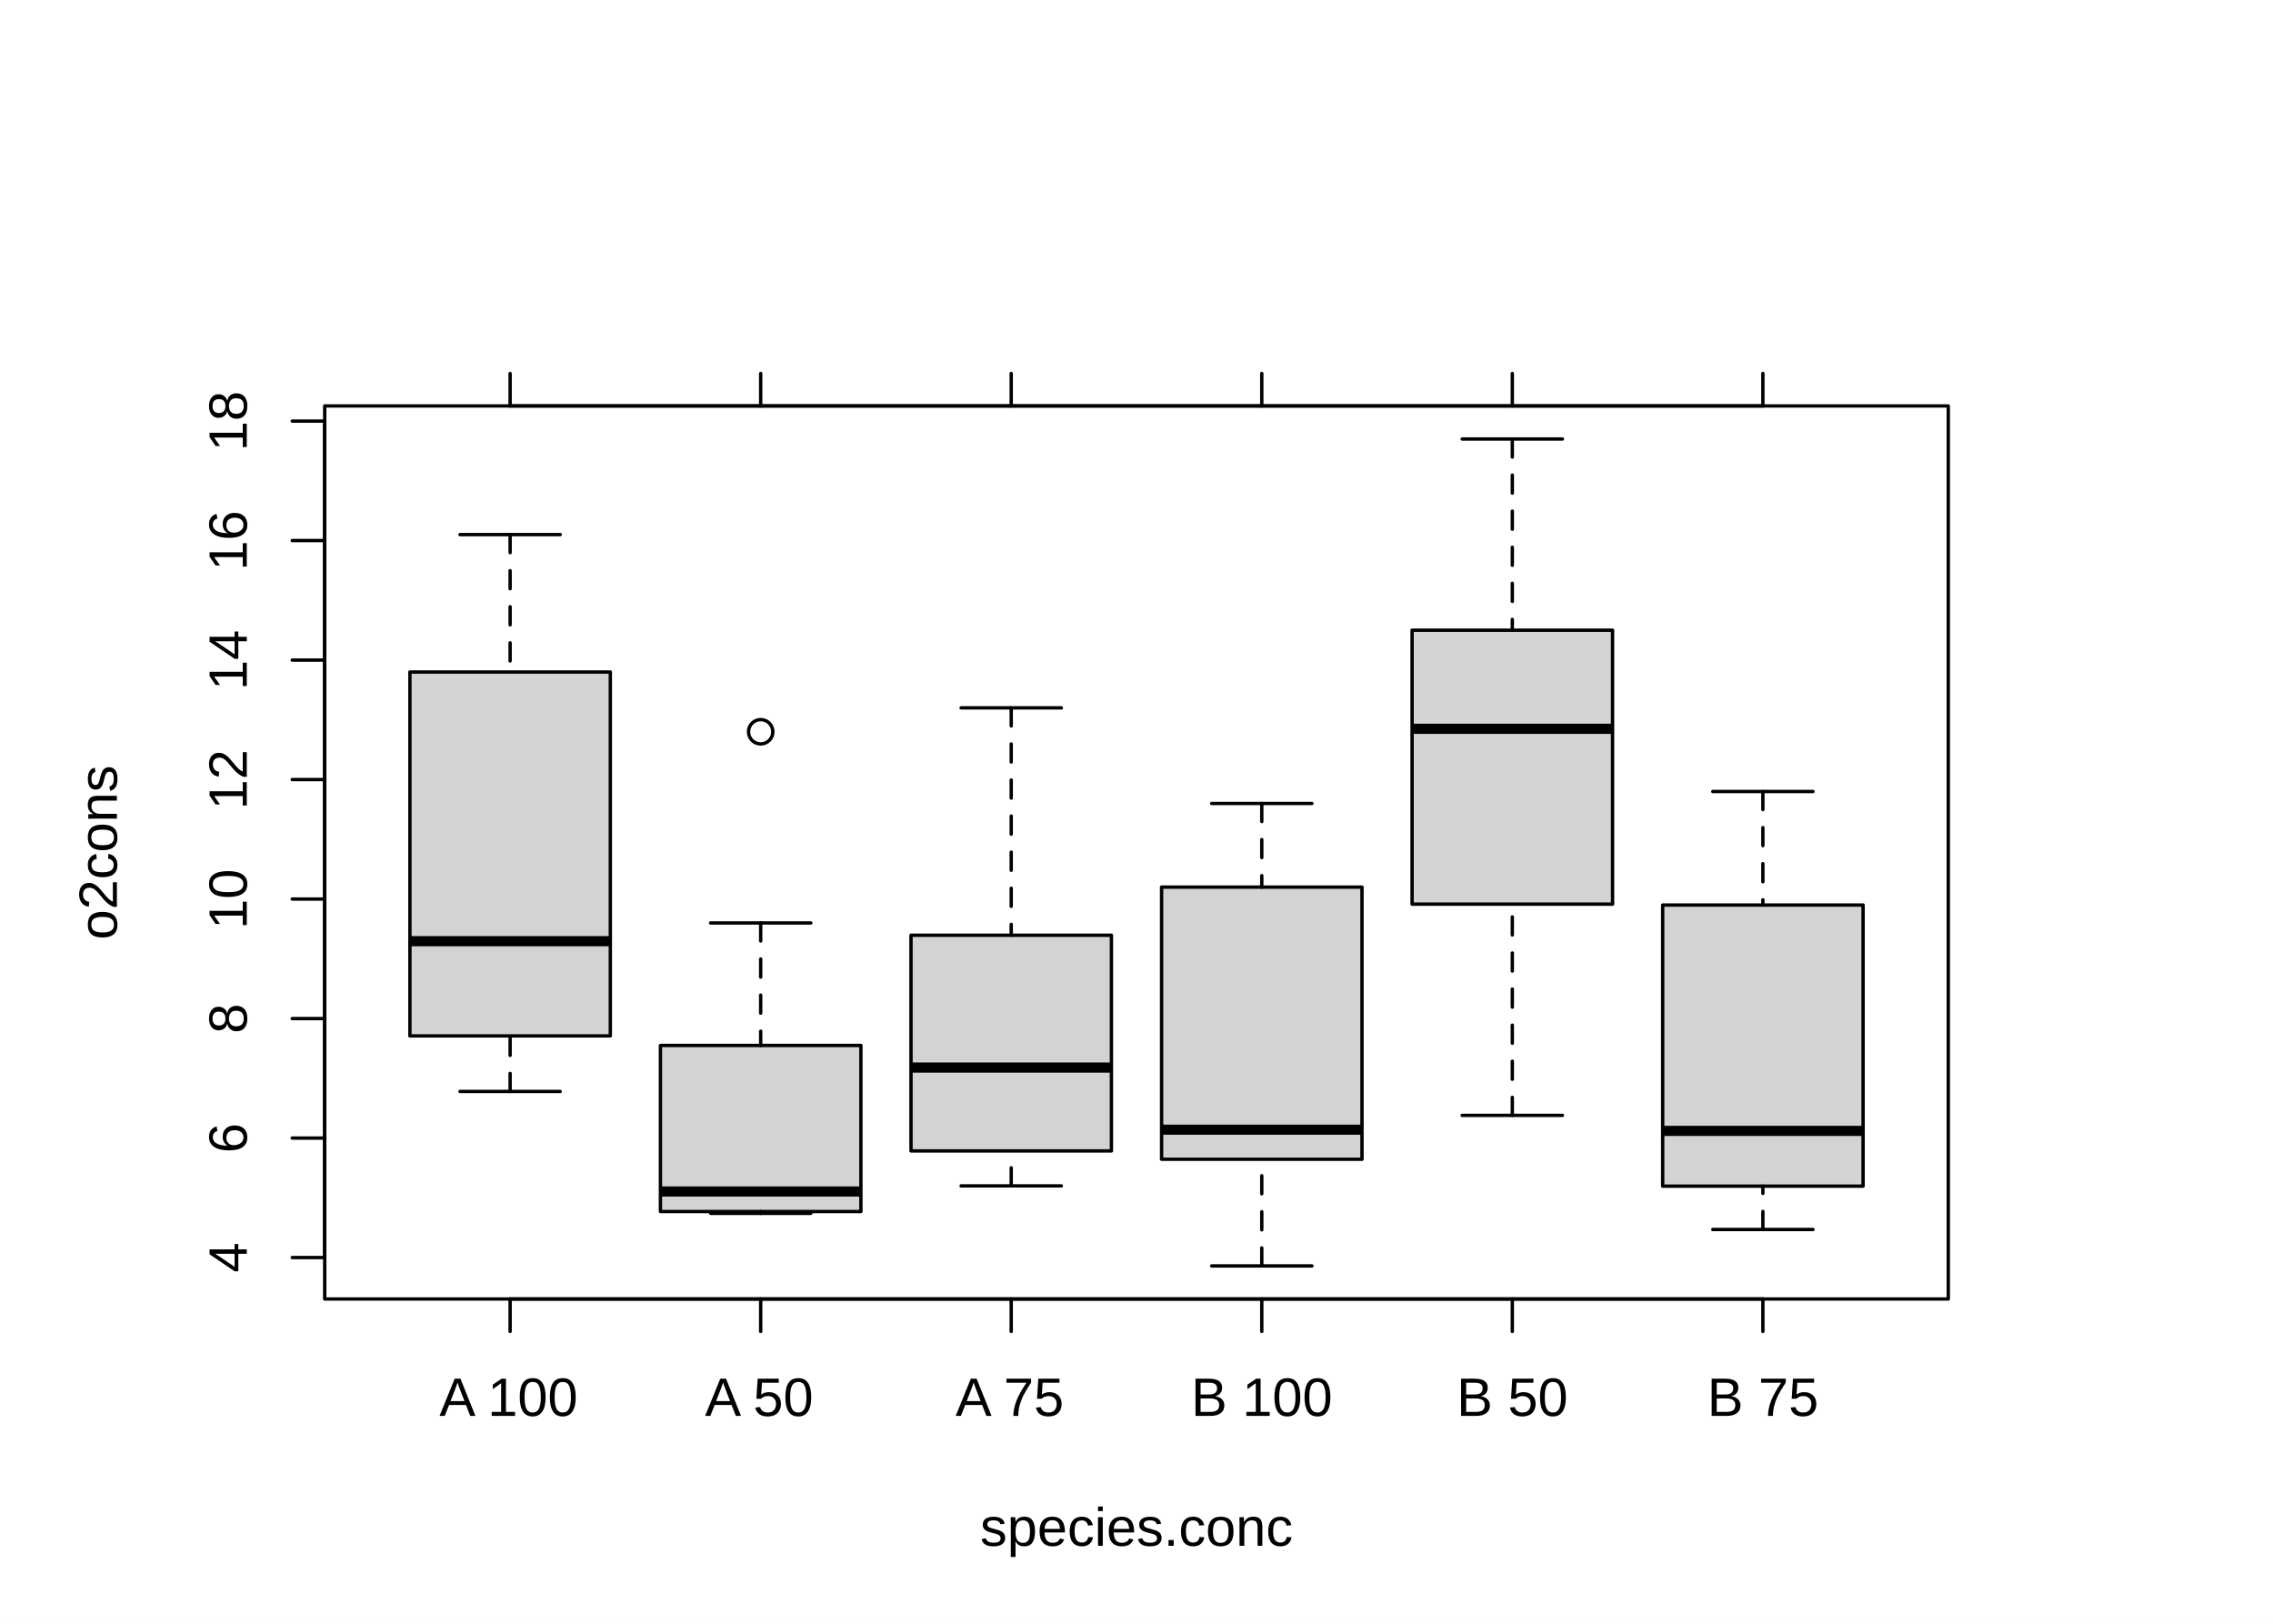
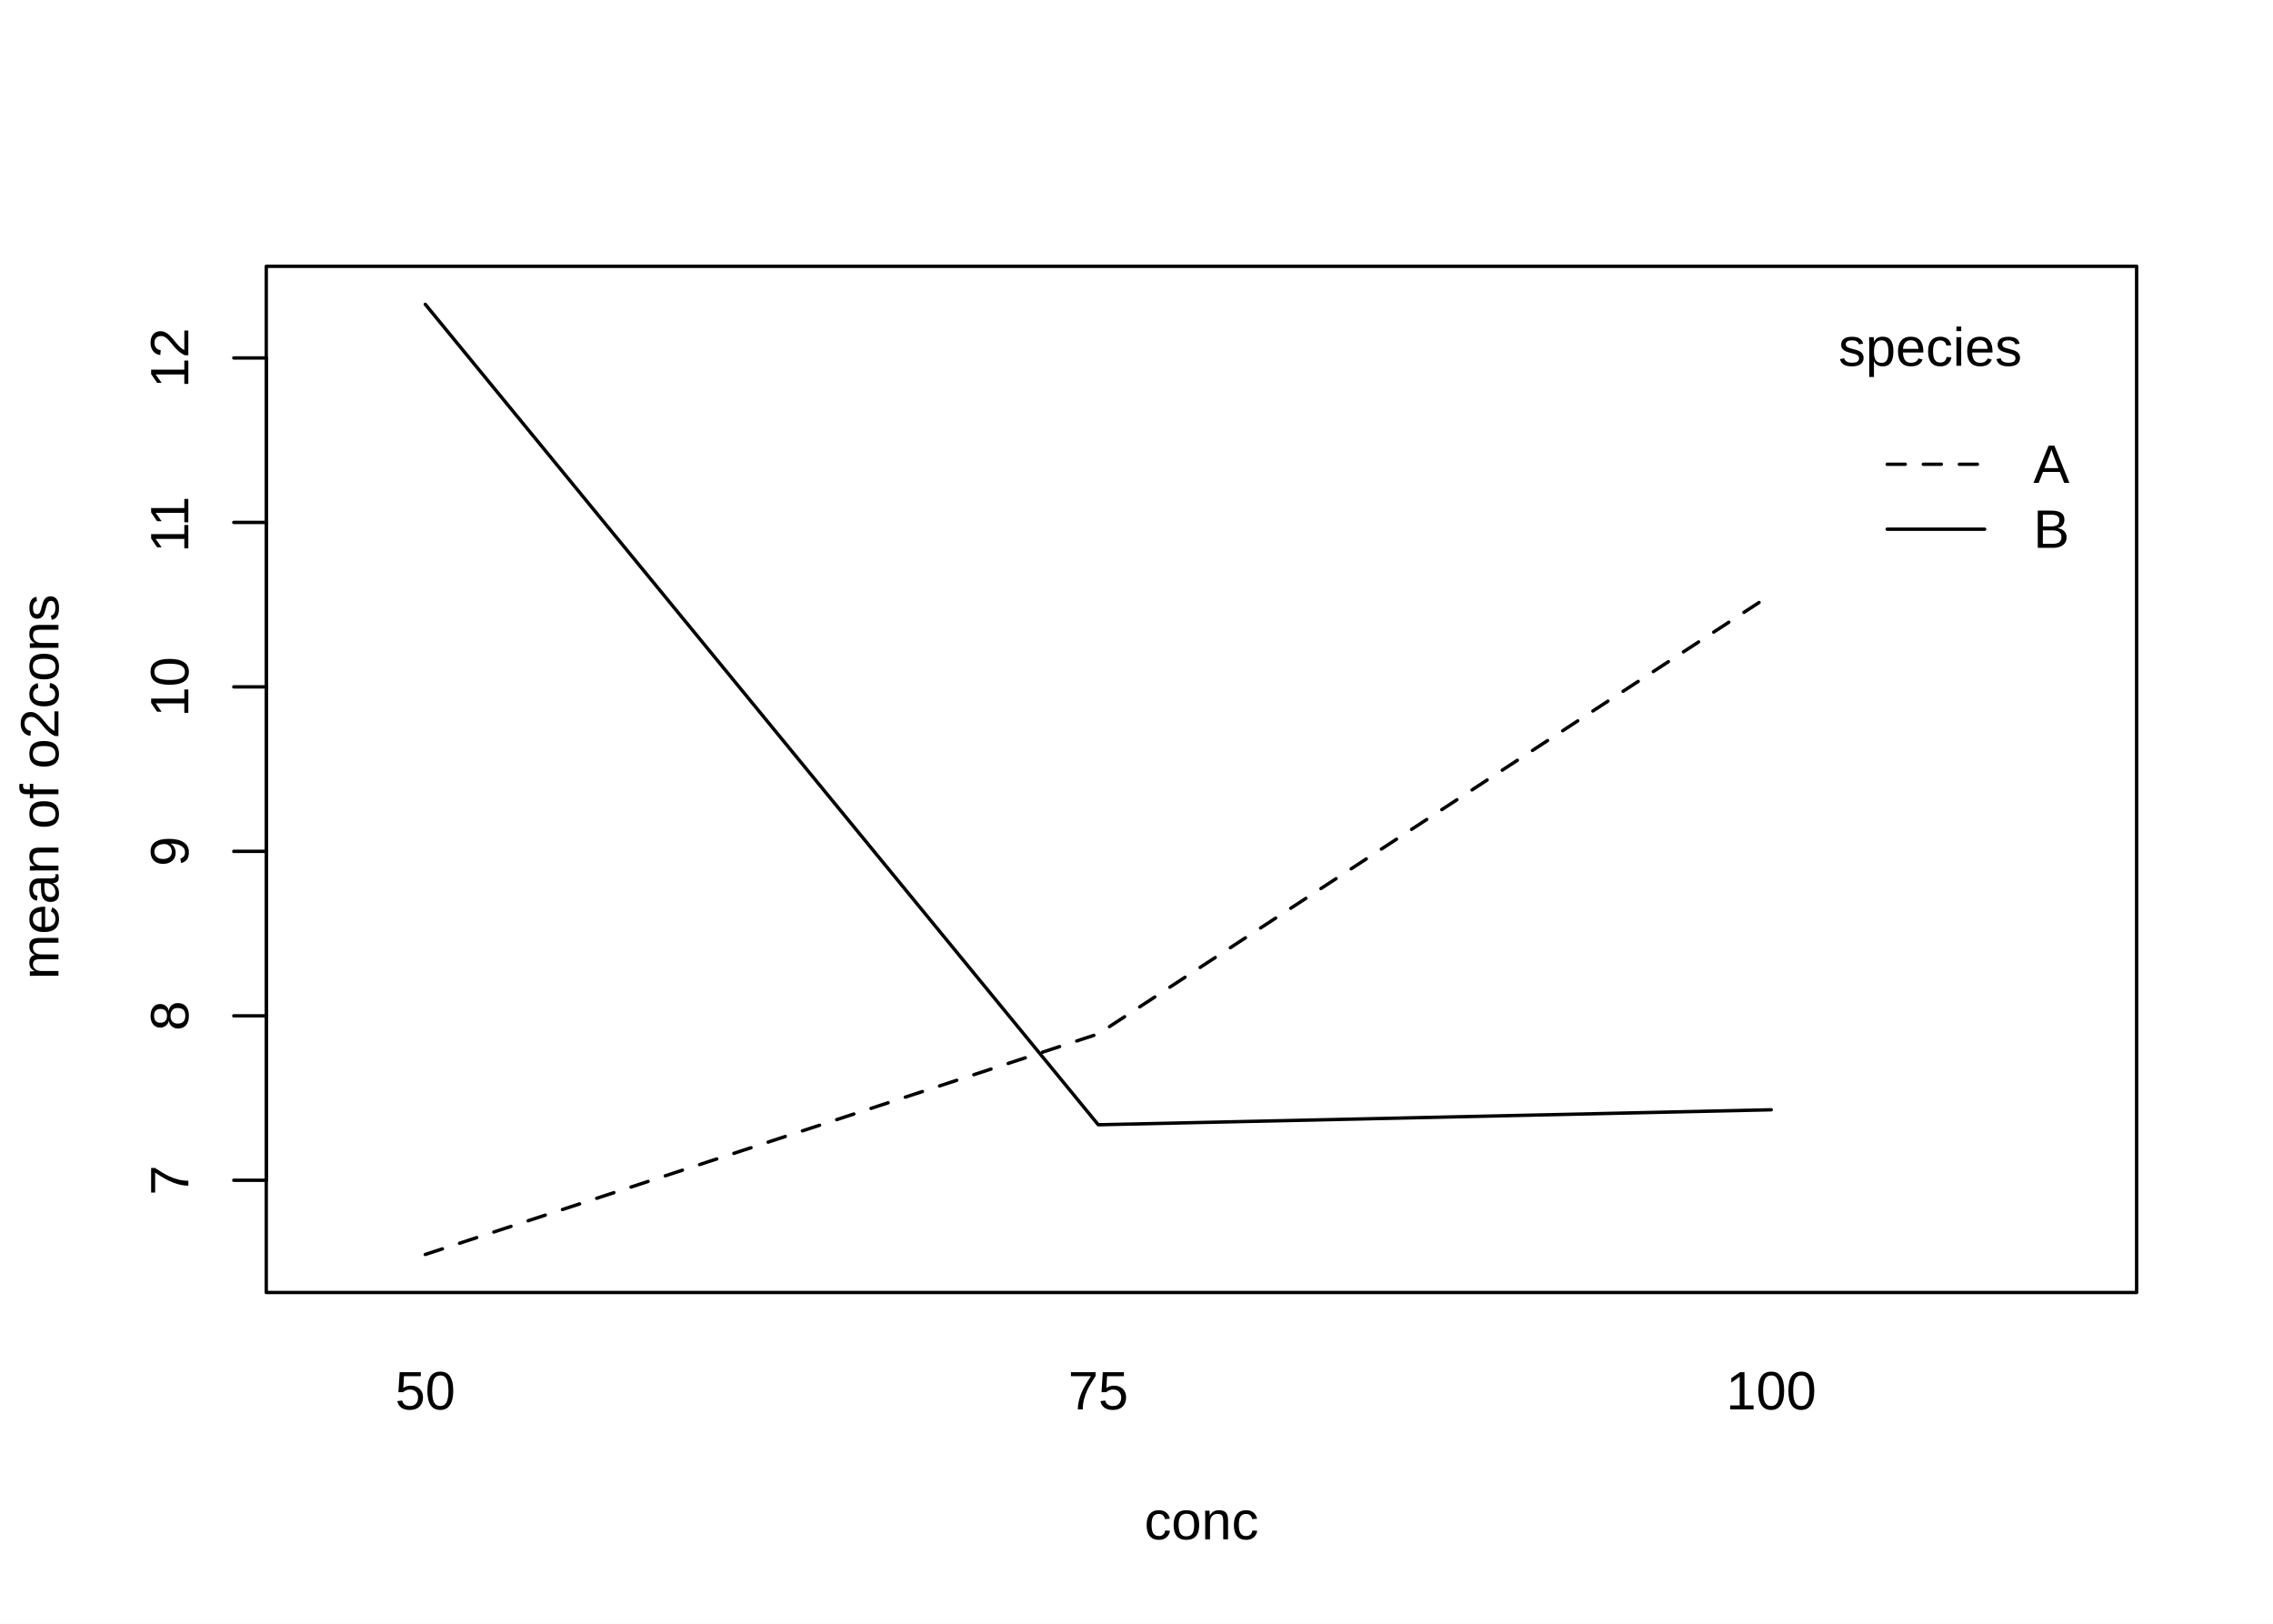
<svg xmlns="http://www.w3.org/2000/svg" viewBox="0 0 504.00 360.00">
  <defs>
    <style type="text/css">
    line, polyline, polygon, path, rect, circle {
      fill: none;
      stroke: #000000;
      stroke-linecap: round;
      stroke-linejoin: round;
      stroke-miterlimit: 10.00;
    }
  </style>
  </defs>
  <rect width="100%" height="100%" style="stroke: none; fill: #FFFFFF;" />
  <defs>
-     <clipPath id="cpNzIuMDB8NDMyLjAwfDI4OC4wMHw5MC4wMA==">
-       <rect x="72.00" y="90.00" width="360.00" height="198.00" />
+     <clipPath id="cpNTkuMDR8NDczLjc2fDI4Ni41Nnw1OS4wNA==">
+       <rect x="59.04" y="59.04" width="414.72" height="227.52" />
    </clipPath>
  </defs>
-   <polygon points="90.89,229.67 135.33,229.67 135.33,149.00 90.89,149.00 " style="stroke-width: 0.75; stroke: none; fill: #D3D3D3;" clip-path="url(#cpNzIuMDB8NDMyLjAwfDI4OC4wMHw5MC4wMA==)" />
-   <line x1="90.89" y1="208.67" x2="135.33" y2="208.67" style="stroke-width: 2.25; stroke-linecap: butt;" clip-path="url(#cpNzIuMDB8NDMyLjAwfDI4OC4wMHw5MC4wMA==)" />
-   <line x1="113.11" y1="241.99" x2="113.11" y2="229.67" style="stroke-width: 0.75; stroke-dasharray: 4.00,4.00;" clip-path="url(#cpNzIuMDB8NDMyLjAwfDI4OC4wMHw5MC4wMA==)" />
-   <line x1="113.11" y1="118.53" x2="113.11" y2="149.00" style="stroke-width: 0.75; stroke-dasharray: 4.00,4.00;" clip-path="url(#cpNzIuMDB8NDMyLjAwfDI4OC4wMHw5MC4wMA==)" />
-   <line x1="102.00" y1="241.99" x2="124.22" y2="241.99" style="stroke-width: 0.75;" clip-path="url(#cpNzIuMDB8NDMyLjAwfDI4OC4wMHw5MC4wMA==)" />
-   <line x1="102.00" y1="118.53" x2="124.22" y2="118.53" style="stroke-width: 0.75;" clip-path="url(#cpNzIuMDB8NDMyLjAwfDI4OC4wMHw5MC4wMA==)" />
-   <polyline points="90.89,229.67 135.33,229.67 135.33,149.00 90.89,149.00 90.89,229.67 " style="stroke-width: 0.75;" clip-path="url(#cpNzIuMDB8NDMyLjAwfDI4OC4wMHw5MC4wMA==)" />
-   <polygon points="146.44,268.61 190.89,268.61 190.89,231.79 146.44,231.79 " style="stroke-width: 0.75; stroke: none; fill: #D3D3D3;" clip-path="url(#cpNzIuMDB8NDMyLjAwfDI4OC4wMHw5MC4wMA==)" />
-   <line x1="146.44" y1="264.17" x2="190.89" y2="264.17" style="stroke-width: 2.25; stroke-linecap: butt;" clip-path="url(#cpNzIuMDB8NDMyLjAwfDI4OC4wMHw5MC4wMA==)" />
-   <line x1="168.67" y1="269.01" x2="168.67" y2="268.61" style="stroke-width: 0.75; stroke-dasharray: 4.00,4.00;" clip-path="url(#cpNzIuMDB8NDMyLjAwfDI4OC4wMHw5MC4wMA==)" />
-   <line x1="168.67" y1="204.63" x2="168.67" y2="231.79" style="stroke-width: 0.75; stroke-dasharray: 4.00,4.00;" clip-path="url(#cpNzIuMDB8NDMyLjAwfDI4OC4wMHw5MC4wMA==)" />
-   <line x1="157.56" y1="269.01" x2="179.78" y2="269.01" style="stroke-width: 0.75;" clip-path="url(#cpNzIuMDB8NDMyLjAwfDI4OC4wMHw5MC4wMA==)" />
-   <line x1="157.56" y1="204.63" x2="179.78" y2="204.63" style="stroke-width: 0.75;" clip-path="url(#cpNzIuMDB8NDMyLjAwfDI4OC4wMHw5MC4wMA==)" />
-   <polyline points="146.44,268.61 190.89,268.61 190.89,231.79 146.44,231.79 146.44,268.61 " style="stroke-width: 0.75;" clip-path="url(#cpNzIuMDB8NDMyLjAwfDI4OC4wMHw5MC4wMA==)" />
-   <circle cx="168.67" cy="162.24" r="2.70" style="stroke-width: 0.75;" clip-path="url(#cpNzIuMDB8NDMyLjAwfDI4OC4wMHw5MC4wMA==)" />
-   <polygon points="202.00,255.17 246.44,255.17 246.44,207.35 202.00,207.35 " style="stroke-width: 0.75; stroke: none; fill: #D3D3D3;" clip-path="url(#cpNzIuMDB8NDMyLjAwfDI4OC4wMHw5MC4wMA==)" />
-   <line x1="202.00" y1="236.69" x2="246.44" y2="236.69" style="stroke-width: 2.25; stroke-linecap: butt;" clip-path="url(#cpNzIuMDB8NDMyLjAwfDI4OC4wMHw5MC4wMA==)" />
-   <line x1="224.22" y1="262.92" x2="224.22" y2="255.17" style="stroke-width: 0.75; stroke-dasharray: 4.00,4.00;" clip-path="url(#cpNzIuMDB8NDMyLjAwfDI4OC4wMHw5MC4wMA==)" />
-   <line x1="224.22" y1="156.94" x2="224.22" y2="207.35" style="stroke-width: 0.75; stroke-dasharray: 4.00,4.00;" clip-path="url(#cpNzIuMDB8NDMyLjAwfDI4OC4wMHw5MC4wMA==)" />
-   <line x1="213.11" y1="262.92" x2="235.33" y2="262.92" style="stroke-width: 0.75;" clip-path="url(#cpNzIuMDB8NDMyLjAwfDI4OC4wMHw5MC4wMA==)" />
-   <line x1="213.11" y1="156.94" x2="235.33" y2="156.94" style="stroke-width: 0.75;" clip-path="url(#cpNzIuMDB8NDMyLjAwfDI4OC4wMHw5MC4wMA==)" />
-   <polyline points="202.00,255.17 246.44,255.17 246.44,207.35 202.00,207.35 202.00,255.17 " style="stroke-width: 0.75;" clip-path="url(#cpNzIuMDB8NDMyLjAwfDI4OC4wMHw5MC4wMA==)" />
-   <polygon points="257.56,257.02 302.00,257.02 302.00,196.68 257.56,196.68 " style="stroke-width: 0.75; stroke: none; fill: #D3D3D3;" clip-path="url(#cpNzIuMDB8NDMyLjAwfDI4OC4wMHw5MC4wMA==)" />
-   <line x1="257.56" y1="250.46" x2="302.00" y2="250.46" style="stroke-width: 2.25; stroke-linecap: butt;" clip-path="url(#cpNzIuMDB8NDMyLjAwfDI4OC4wMHw5MC4wMA==)" />
-   <line x1="279.78" y1="280.67" x2="279.78" y2="257.02" style="stroke-width: 0.75; stroke-dasharray: 4.00,4.00;" clip-path="url(#cpNzIuMDB8NDMyLjAwfDI4OC4wMHw5MC4wMA==)" />
-   <line x1="279.78" y1="178.14" x2="279.78" y2="196.68" style="stroke-width: 0.75; stroke-dasharray: 4.00,4.00;" clip-path="url(#cpNzIuMDB8NDMyLjAwfDI4OC4wMHw5MC4wMA==)" />
-   <line x1="268.67" y1="280.67" x2="290.89" y2="280.67" style="stroke-width: 0.75;" clip-path="url(#cpNzIuMDB8NDMyLjAwfDI4OC4wMHw5MC4wMA==)" />
-   <line x1="268.67" y1="178.14" x2="290.89" y2="178.14" style="stroke-width: 0.75;" clip-path="url(#cpNzIuMDB8NDMyLjAwfDI4OC4wMHw5MC4wMA==)" />
-   <polyline points="257.56,257.02 302.00,257.02 302.00,196.68 257.56,196.68 257.56,257.02 " style="stroke-width: 0.75;" clip-path="url(#cpNzIuMDB8NDMyLjAwfDI4OC4wMHw5MC4wMA==)" />
-   <polygon points="313.11,200.46 357.56,200.46 357.56,139.72 313.11,139.72 " style="stroke-width: 0.75; stroke: none; fill: #D3D3D3;" clip-path="url(#cpNzIuMDB8NDMyLjAwfDI4OC4wMHw5MC4wMA==)" />
-   <line x1="313.11" y1="161.58" x2="357.56" y2="161.58" style="stroke-width: 2.25; stroke-linecap: butt;" clip-path="url(#cpNzIuMDB8NDMyLjAwfDI4OC4wMHw5MC4wMA==)" />
-   <line x1="335.33" y1="247.29" x2="335.33" y2="200.46" style="stroke-width: 0.75; stroke-dasharray: 4.00,4.00;" clip-path="url(#cpNzIuMDB8NDMyLjAwfDI4OC4wMHw5MC4wMA==)" />
-   <line x1="335.33" y1="97.33" x2="335.33" y2="139.72" style="stroke-width: 0.75; stroke-dasharray: 4.00,4.00;" clip-path="url(#cpNzIuMDB8NDMyLjAwfDI4OC4wMHw5MC4wMA==)" />
-   <line x1="324.22" y1="247.29" x2="346.44" y2="247.29" style="stroke-width: 0.75;" clip-path="url(#cpNzIuMDB8NDMyLjAwfDI4OC4wMHw5MC4wMA==)" />
-   <line x1="324.22" y1="97.33" x2="346.44" y2="97.33" style="stroke-width: 0.75;" clip-path="url(#cpNzIuMDB8NDMyLjAwfDI4OC4wMHw5MC4wMA==)" />
-   <polyline points="313.11,200.46 357.56,200.46 357.56,139.72 313.11,139.72 313.11,200.46 " style="stroke-width: 0.75;" clip-path="url(#cpNzIuMDB8NDMyLjAwfDI4OC4wMHw5MC4wMA==)" />
-   <polygon points="368.67,262.98 413.11,262.98 413.11,200.66 368.67,200.66 " style="stroke-width: 0.75; stroke: none; fill: #D3D3D3;" clip-path="url(#cpNzIuMDB8NDMyLjAwfDI4OC4wMHw5MC4wMA==)" />
-   <line x1="368.67" y1="250.73" x2="413.11" y2="250.73" style="stroke-width: 2.25; stroke-linecap: butt;" clip-path="url(#cpNzIuMDB8NDMyLjAwfDI4OC4wMHw5MC4wMA==)" />
-   <line x1="390.89" y1="272.59" x2="390.89" y2="262.98" style="stroke-width: 0.75; stroke-dasharray: 4.00,4.00;" clip-path="url(#cpNzIuMDB8NDMyLjAwfDI4OC4wMHw5MC4wMA==)" />
-   <line x1="390.89" y1="175.49" x2="390.89" y2="200.66" style="stroke-width: 0.75; stroke-dasharray: 4.00,4.00;" clip-path="url(#cpNzIuMDB8NDMyLjAwfDI4OC4wMHw5MC4wMA==)" />
-   <line x1="379.78" y1="272.59" x2="402.00" y2="272.59" style="stroke-width: 0.75;" clip-path="url(#cpNzIuMDB8NDMyLjAwfDI4OC4wMHw5MC4wMA==)" />
-   <line x1="379.78" y1="175.49" x2="402.00" y2="175.49" style="stroke-width: 0.75;" clip-path="url(#cpNzIuMDB8NDMyLjAwfDI4OC4wMHw5MC4wMA==)" />
-   <polyline points="368.67,262.98 413.11,262.98 413.11,200.66 368.67,200.66 368.67,262.98 " style="stroke-width: 0.75;" clip-path="url(#cpNzIuMDB8NDMyLjAwfDI4OC4wMHw5MC4wMA==)" />
+   <polyline points="94.30,278.13 243.52,229.23 392.74,131.82 " style="stroke-width: 0.75; stroke-dasharray: 4.00,4.00;" clip-path="url(#cpNTkuMDR8NDczLjc2fDI4Ni41Nnw1OS4wNA==)" />
  <defs>
    <clipPath id="cpMC4wMHw1MDQuMDB8MzYwLjAwfDAuMDA=">
      <rect x="0.00" y="0.00" width="504.00" height="360.00" />
    </clipPath>
  </defs>
-   <line x1="113.11" y1="288.00" x2="390.89" y2="288.00" style="stroke-width: 0.75;" clip-path="url(#cpMC4wMHw1MDQuMDB8MzYwLjAwfDAuMDA=)" />
-   <line x1="113.11" y1="288.00" x2="113.11" y2="295.20" style="stroke-width: 0.75;" clip-path="url(#cpMC4wMHw1MDQuMDB8MzYwLjAwfDAuMDA=)" />
-   <line x1="168.67" y1="288.00" x2="168.67" y2="295.20" style="stroke-width: 0.75;" clip-path="url(#cpMC4wMHw1MDQuMDB8MzYwLjAwfDAuMDA=)" />
-   <line x1="224.22" y1="288.00" x2="224.22" y2="295.20" style="stroke-width: 0.75;" clip-path="url(#cpMC4wMHw1MDQuMDB8MzYwLjAwfDAuMDA=)" />
-   <line x1="279.78" y1="288.00" x2="279.78" y2="295.20" style="stroke-width: 0.75;" clip-path="url(#cpMC4wMHw1MDQuMDB8MzYwLjAwfDAuMDA=)" />
-   <line x1="335.33" y1="288.00" x2="335.33" y2="295.20" style="stroke-width: 0.75;" clip-path="url(#cpMC4wMHw1MDQuMDB8MzYwLjAwfDAuMDA=)" />
-   <line x1="390.89" y1="288.00" x2="390.89" y2="295.20" style="stroke-width: 0.75;" clip-path="url(#cpMC4wMHw1MDQuMDB8MzYwLjAwfDAuMDA=)" />
+   <line x1="59.04" y1="261.68" x2="59.04" y2="79.36" style="stroke-width: 0.75;" clip-path="url(#cpMC4wMHw1MDQuMDB8MzYwLjAwfDAuMDA=)" />
+   <line x1="59.04" y1="261.68" x2="51.84" y2="261.68" style="stroke-width: 0.75;" clip-path="url(#cpMC4wMHw1MDQuMDB8MzYwLjAwfDAuMDA=)" />
+   <line x1="59.04" y1="225.22" x2="51.84" y2="225.22" style="stroke-width: 0.75;" clip-path="url(#cpMC4wMHw1MDQuMDB8MzYwLjAwfDAuMDA=)" />
+   <line x1="59.04" y1="188.75" x2="51.84" y2="188.75" style="stroke-width: 0.75;" clip-path="url(#cpMC4wMHw1MDQuMDB8MzYwLjAwfDAuMDA=)" />
+   <line x1="59.04" y1="152.29" x2="51.84" y2="152.29" style="stroke-width: 0.75;" clip-path="url(#cpMC4wMHw1MDQuMDB8MzYwLjAwfDAuMDA=)" />
+   <line x1="59.04" y1="115.83" x2="51.84" y2="115.83" style="stroke-width: 0.75;" clip-path="url(#cpMC4wMHw1MDQuMDB8MzYwLjAwfDAuMDA=)" />
+   <line x1="59.04" y1="79.36" x2="51.84" y2="79.36" style="stroke-width: 0.75;" clip-path="url(#cpMC4wMHw1MDQuMDB8MzYwLjAwfDAuMDA=)" />
  <g clip-path="url(#cpMC4wMHw1MDQuMDB8MzYwLjAwfDAuMDA=)">
-     <text x="97.43" y="313.92" style="font-size: 12.00px; font-family: Arimo;" textLength="31.36px" lengthAdjust="spacingAndGlyphs">A 100</text>
+     <text transform="translate(41.76,265.02) rotate(-90)" style="font-size: 12.00px; font-family: Arimo;" textLength="6.67px" lengthAdjust="spacingAndGlyphs">7</text>
  </g>
  <g clip-path="url(#cpMC4wMHw1MDQuMDB8MzYwLjAwfDAuMDA=)">
-     <text x="156.32" y="313.92" style="font-size: 12.00px; font-family: Arimo;" textLength="24.69px" lengthAdjust="spacingAndGlyphs">A 50</text>
+     <text transform="translate(41.76,228.55) rotate(-90)" style="font-size: 12.00px; font-family: Arimo;" textLength="6.67px" lengthAdjust="spacingAndGlyphs">8</text>
  </g>
  <g clip-path="url(#cpMC4wMHw1MDQuMDB8MzYwLjAwfDAuMDA=)">
-     <text x="211.88" y="313.92" style="font-size: 12.00px; font-family: Arimo;" textLength="24.69px" lengthAdjust="spacingAndGlyphs">A 75</text>
+     <text transform="translate(41.76,192.09) rotate(-90)" style="font-size: 12.00px; font-family: Arimo;" textLength="6.67px" lengthAdjust="spacingAndGlyphs">9</text>
  </g>
  <g clip-path="url(#cpMC4wMHw1MDQuMDB8MzYwLjAwfDAuMDA=)">
-     <text x="264.10" y="313.92" style="font-size: 12.00px; font-family: Arimo;" textLength="31.36px" lengthAdjust="spacingAndGlyphs">B 100</text>
+     <text transform="translate(41.76,158.96) rotate(-90)" style="font-size: 12.00px; font-family: Arimo;" textLength="13.35px" lengthAdjust="spacingAndGlyphs">10</text>
  </g>
  <g clip-path="url(#cpMC4wMHw1MDQuMDB8MzYwLjAwfDAuMDA=)">
-     <text x="322.99" y="313.92" style="font-size: 12.00px; font-family: Arimo;" textLength="24.69px" lengthAdjust="spacingAndGlyphs">B 50</text>
+     <text transform="translate(41.76,122.50) rotate(-90)" style="font-size: 12.00px; font-family: Arimo;" textLength="13.35px" lengthAdjust="spacingAndGlyphs">11</text>
  </g>
  <g clip-path="url(#cpMC4wMHw1MDQuMDB8MzYwLjAwfDAuMDA=)">
-     <text x="378.55" y="313.92" style="font-size: 12.00px; font-family: Arimo;" textLength="24.69px" lengthAdjust="spacingAndGlyphs">B 75</text>
+     <text transform="translate(41.76,86.04) rotate(-90)" style="font-size: 12.00px; font-family: Arimo;" textLength="13.35px" lengthAdjust="spacingAndGlyphs">12</text>
  </g>
-   <line x1="72.00" y1="278.81" x2="72.00" y2="93.36" style="stroke-width: 0.75;" clip-path="url(#cpMC4wMHw1MDQuMDB8MzYwLjAwfDAuMDA=)" />
-   <line x1="72.00" y1="278.81" x2="64.80" y2="278.81" style="stroke-width: 0.75;" clip-path="url(#cpMC4wMHw1MDQuMDB8MzYwLjAwfDAuMDA=)" />
-   <line x1="72.00" y1="252.32" x2="64.80" y2="252.32" style="stroke-width: 0.75;" clip-path="url(#cpMC4wMHw1MDQuMDB8MzYwLjAwfDAuMDA=)" />
-   <line x1="72.00" y1="225.83" x2="64.80" y2="225.83" style="stroke-width: 0.75;" clip-path="url(#cpMC4wMHw1MDQuMDB8MzYwLjAwfDAuMDA=)" />
-   <line x1="72.00" y1="199.33" x2="64.80" y2="199.33" style="stroke-width: 0.75;" clip-path="url(#cpMC4wMHw1MDQuMDB8MzYwLjAwfDAuMDA=)" />
-   <line x1="72.00" y1="172.84" x2="64.80" y2="172.84" style="stroke-width: 0.75;" clip-path="url(#cpMC4wMHw1MDQuMDB8MzYwLjAwfDAuMDA=)" />
-   <line x1="72.00" y1="146.35" x2="64.80" y2="146.35" style="stroke-width: 0.75;" clip-path="url(#cpMC4wMHw1MDQuMDB8MzYwLjAwfDAuMDA=)" />
-   <line x1="72.00" y1="119.85" x2="64.80" y2="119.85" style="stroke-width: 0.75;" clip-path="url(#cpMC4wMHw1MDQuMDB8MzYwLjAwfDAuMDA=)" />
-   <line x1="72.00" y1="93.36" x2="64.80" y2="93.36" style="stroke-width: 0.75;" clip-path="url(#cpMC4wMHw1MDQuMDB8MzYwLjAwfDAuMDA=)" />
+   <polyline points="59.04,286.56 473.76,286.56 473.76,59.04 59.04,59.04 59.04,286.56 " style="stroke-width: 0.75;" clip-path="url(#cpMC4wMHw1MDQuMDB8MzYwLjAwfDAuMDA=)" />
  <g clip-path="url(#cpMC4wMHw1MDQuMDB8MzYwLjAwfDAuMDA=)">
-     <text transform="translate(54.72,282.15) rotate(-90)" style="font-size: 12.00px; font-family: Arimo;" textLength="6.67px" lengthAdjust="spacingAndGlyphs">4</text>
+     <text x="253.73" y="341.28" style="font-size: 12.00px; font-family: Arimo;" textLength="25.35px" lengthAdjust="spacingAndGlyphs">conc</text>
  </g>
  <g clip-path="url(#cpMC4wMHw1MDQuMDB8MzYwLjAwfDAuMDA=)">
-     <text transform="translate(54.72,255.66) rotate(-90)" style="font-size: 12.00px; font-family: Arimo;" textLength="6.67px" lengthAdjust="spacingAndGlyphs">6</text>
+     <text transform="translate(12.96,217.16) rotate(-90)" style="font-size: 12.00px; font-family: Arimo;" textLength="88.72px" lengthAdjust="spacingAndGlyphs">mean of  o2cons</text>
+   </g>
+   <defs>
+     <clipPath id="cpNTkuMDR8NDczLjc2fDI4Ni41Nnw1OS4wNA==">
+       <rect x="59.04" y="59.04" width="414.72" height="227.52" />
+     </clipPath>
+   </defs>
+   <polyline points="94.30,67.47 243.52,249.37 392.74,246.05 " style="stroke-width: 0.75;" clip-path="url(#cpNTkuMDR8NDczLjc2fDI4Ni41Nnw1OS4wNA==)" />
+   <defs>
+     <clipPath id="cpMC4wMHw1MDQuMDB8MzYwLjAwfDAuMDA=">
+       <rect x="0.00" y="0.00" width="504.00" height="360.00" />
+     </clipPath>
+   </defs>
+   <g clip-path="url(#cpMC4wMHw1MDQuMDB8MzYwLjAwfDAuMDA=)">
+     <text x="87.62" y="312.48" style="font-size: 12.00px; font-family: Arimo;" textLength="13.35px" lengthAdjust="spacingAndGlyphs">50</text>
  </g>
  <g clip-path="url(#cpMC4wMHw1MDQuMDB8MzYwLjAwfDAuMDA=)">
-     <text transform="translate(54.72,229.16) rotate(-90)" style="font-size: 12.00px; font-family: Arimo;" textLength="6.67px" lengthAdjust="spacingAndGlyphs">8</text>
+     <text x="236.85" y="312.48" style="font-size: 12.00px; font-family: Arimo;" textLength="13.35px" lengthAdjust="spacingAndGlyphs">75</text>
  </g>
  <g clip-path="url(#cpMC4wMHw1MDQuMDB8MzYwLjAwfDAuMDA=)">
-     <text transform="translate(54.72,206.01) rotate(-90)" style="font-size: 12.00px; font-family: Arimo;" textLength="13.35px" lengthAdjust="spacingAndGlyphs">10</text>
+     <text x="382.73" y="312.48" style="font-size: 12.00px; font-family: Arimo;" textLength="20.02px" lengthAdjust="spacingAndGlyphs">100</text>
  </g>
  <g clip-path="url(#cpMC4wMHw1MDQuMDB8MzYwLjAwfDAuMDA=)">
-     <text transform="translate(54.72,179.51) rotate(-90)" style="font-size: 12.00px; font-family: Arimo;" textLength="13.35px" lengthAdjust="spacingAndGlyphs">12</text>
+     <text x="407.66" y="81.10" style="font-size: 12.00px; font-family: Arimo;" textLength="50.69px" lengthAdjust="spacingAndGlyphs">   species</text>
+   </g>
+   <line x1="418.46" y1="102.93" x2="440.06" y2="102.93" style="stroke-width: 0.75; stroke-dasharray: 4.00,4.00;" clip-path="url(#cpMC4wMHw1MDQuMDB8MzYwLjAwfDAuMDA=)" />
+   <line x1="418.46" y1="117.33" x2="440.06" y2="117.33" style="stroke-width: 0.75;" clip-path="url(#cpMC4wMHw1MDQuMDB8MzYwLjAwfDAuMDA=)" />
+   <g clip-path="url(#cpMC4wMHw1MDQuMDB8MzYwLjAwfDAuMDA=)">
+     <text x="450.86" y="107.06" style="font-size: 12.00px; font-family: Arimo;" textLength="8.00px" lengthAdjust="spacingAndGlyphs">A</text>
  </g>
  <g clip-path="url(#cpMC4wMHw1MDQuMDB8MzYwLjAwfDAuMDA=)">
-     <text transform="translate(54.72,153.02) rotate(-90)" style="font-size: 12.00px; font-family: Arimo;" textLength="13.35px" lengthAdjust="spacingAndGlyphs">14</text>
+     <text x="450.86" y="121.46" style="font-size: 12.00px; font-family: Arimo;" textLength="8.00px" lengthAdjust="spacingAndGlyphs">B</text>
  </g>
-   <g clip-path="url(#cpMC4wMHw1MDQuMDB8MzYwLjAwfDAuMDA=)">
-     <text transform="translate(54.72,126.53) rotate(-90)" style="font-size: 12.00px; font-family: Arimo;" textLength="13.35px" lengthAdjust="spacingAndGlyphs">16</text>
-   </g>
-   <g clip-path="url(#cpMC4wMHw1MDQuMDB8MzYwLjAwfDAuMDA=)">
-     <text transform="translate(54.72,100.03) rotate(-90)" style="font-size: 12.00px; font-family: Arimo;" textLength="13.35px" lengthAdjust="spacingAndGlyphs">18</text>
-   </g>
-   <g clip-path="url(#cpMC4wMHw1MDQuMDB8MzYwLjAwfDAuMDA=)">
-     <text x="217.32" y="342.72" style="font-size: 12.00px; font-family: Arimo;" textLength="69.37px" lengthAdjust="spacingAndGlyphs">species.conc</text>
-   </g>
-   <g clip-path="url(#cpMC4wMHw1MDQuMDB8MzYwLjAwfDAuMDA=)">
-     <text transform="translate(25.92,208.35) rotate(-90)" style="font-size: 12.00px; font-family: Arimo;" textLength="38.70px" lengthAdjust="spacingAndGlyphs">o2cons</text>
-   </g>
-   <polyline points="72.00,288.00 432.00,288.00 432.00,90.00 72.00,90.00 72.00,288.00 " style="stroke-width: 0.75;" clip-path="url(#cpMC4wMHw1MDQuMDB8MzYwLjAwfDAuMDA=)" />
-   <line x1="113.11" y1="90.00" x2="390.89" y2="90.00" style="stroke-width: 0.75;" clip-path="url(#cpMC4wMHw1MDQuMDB8MzYwLjAwfDAuMDA=)" />
-   <line x1="113.11" y1="90.00" x2="113.11" y2="82.80" style="stroke-width: 0.75;" clip-path="url(#cpMC4wMHw1MDQuMDB8MzYwLjAwfDAuMDA=)" />
-   <line x1="168.67" y1="90.00" x2="168.67" y2="82.80" style="stroke-width: 0.75;" clip-path="url(#cpMC4wMHw1MDQuMDB8MzYwLjAwfDAuMDA=)" />
-   <line x1="224.22" y1="90.00" x2="224.22" y2="82.80" style="stroke-width: 0.75;" clip-path="url(#cpMC4wMHw1MDQuMDB8MzYwLjAwfDAuMDA=)" />
-   <line x1="279.78" y1="90.00" x2="279.78" y2="82.80" style="stroke-width: 0.75;" clip-path="url(#cpMC4wMHw1MDQuMDB8MzYwLjAwfDAuMDA=)" />
-   <line x1="335.33" y1="90.00" x2="335.33" y2="82.80" style="stroke-width: 0.75;" clip-path="url(#cpMC4wMHw1MDQuMDB8MzYwLjAwfDAuMDA=)" />
-   <line x1="390.89" y1="90.00" x2="390.89" y2="82.80" style="stroke-width: 0.75;" clip-path="url(#cpMC4wMHw1MDQuMDB8MzYwLjAwfDAuMDA=)" />
</svg>
